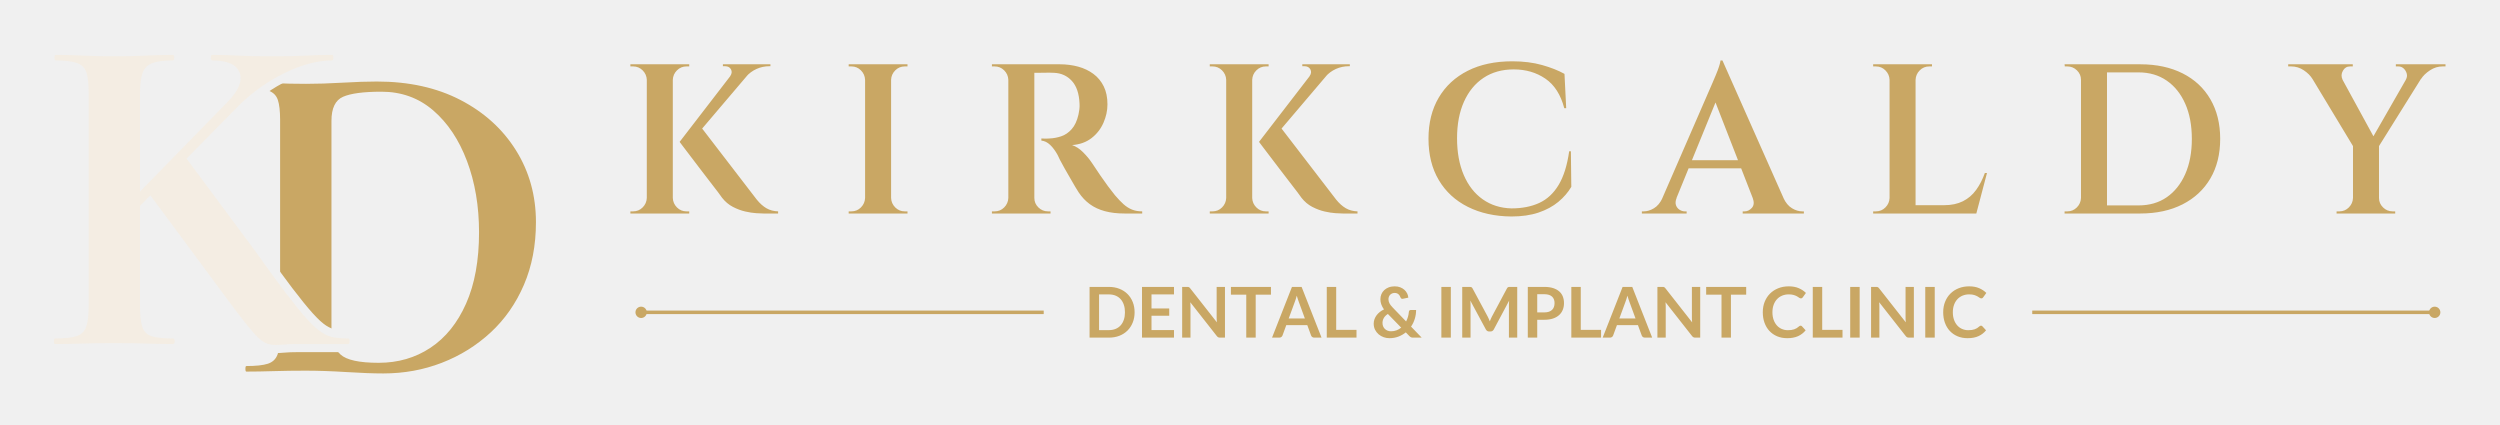
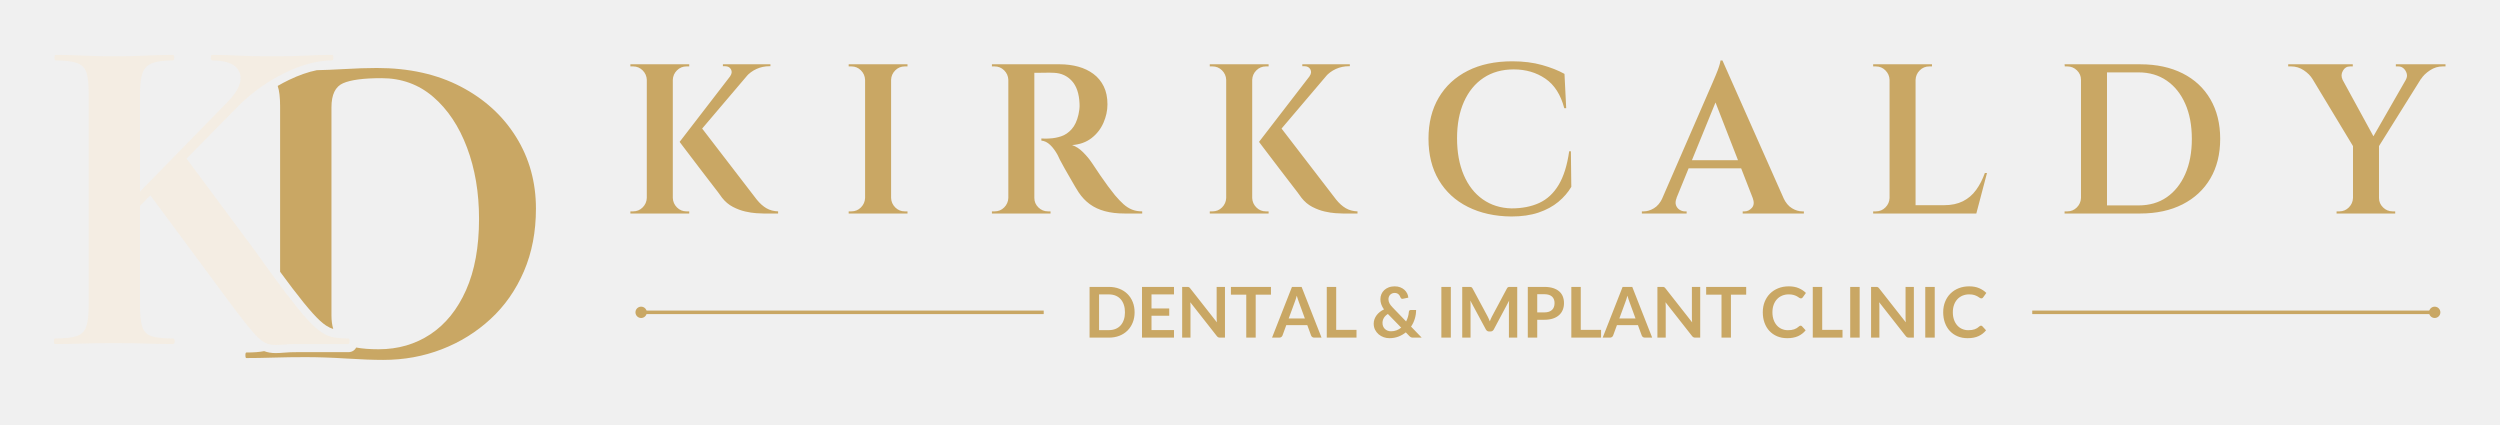
<svg xmlns="http://www.w3.org/2000/svg" viewBox="0 0 1853 315" width="1853" height="315" role="img" aria-label="Kirkcaldy Dental &amp; Implant Clinic">
  <g fill="#C9A764">
-     <defs>
-       <mask id="kdmask21840" maskUnits="userSpaceOnUse" x="-10000" y="-10000" width="20000" height="20000">
-         <rect x="-10000" y="-10000" width="20000" height="20000" fill="#fff" />
-         <path d="M65.718 227.225V68.461Q65.718 58.517 64.003 53.545Q62.289 48.573 56.974 46.687Q51.659 44.801 41.372 44.801Q40.343 44.801 40.343 42.743Q40.343 40.686 41.372 40.686Q50.287 40.686 61.26 41.2Q72.233 41.715 84.577 41.715Q97.608 41.715 108.581 41.2Q119.553 40.686 128.126 40.686Q129.155 40.686 129.155 42.743Q129.155 44.801 128.126 44.801Q117.839 44.801 112.695 46.858Q107.552 48.915 105.666 54.059Q103.78 59.203 103.78 69.147V227.225Q103.78 237.169 105.494 242.313Q107.209 247.456 112.352 249.171Q117.496 250.885 128.126 250.885Q129.498 250.885 129.498 252.943Q129.498 255.0 128.126 255.0Q119.211 255.0 108.409 254.657Q97.608 254.314 84.577 254.314Q72.233 254.314 60.917 254.657Q49.601 255.0 40.686 255.0Q40.0 255.0 40.0 252.943Q40.0 250.885 40.686 250.885Q51.316 250.885 56.631 249.171Q61.946 247.456 63.832 242.313Q65.718 237.169 65.718 227.225ZM156.244 205.279 109.266 141.842 136.699 115.439 189.163 186.077Q202.536 204.936 211.794 217.109Q221.053 229.282 227.396 236.312Q233.74 243.341 238.541 246.427Q243.341 249.514 247.97 250.199Q252.6 250.885 258.086 250.885Q259.115 250.885 259.115 252.943Q259.115 255.0 258.086 255.0Q242.998 255.0 233.74 255.0Q224.482 255.0 219.681 255.0Q214.537 255.0 210.766 255.343Q206.994 255.686 204.25 255.686Q199.793 255.686 196.364 253.971Q192.935 252.257 188.305 247.113Q183.676 241.97 176.132 232.026Q168.589 222.081 156.244 205.279ZM79.777 166.531 168.246 76.005Q180.933 63.317 177.675 54.059Q174.418 44.801 157.273 44.801Q156.244 44.801 156.244 42.743Q156.244 40.686 157.273 40.686Q166.531 40.686 176.132 41.2Q185.734 41.715 201.507 41.715Q217.967 41.715 227.568 41.2Q237.169 40.686 246.085 40.686Q247.113 40.686 247.113 42.743Q247.113 44.801 246.085 44.801Q230.311 44.801 211.451 53.888Q192.592 62.974 177.161 78.062L89.035 167.56Z" fill="#000" stroke="#000" stroke-width="12.04" stroke-linejoin="round" />
-       </mask>
-     </defs>
-     <path mask="url(#kdmask21840)" d="M284.085 276.797Q273.112 276.797 256.653 275.768Q240.193 274.739 226.477 274.739Q214.133 274.739 202.817 275.082Q191.501 275.425 182.586 275.425Q181.9 275.425 181.9 273.368Q181.9 271.31 182.586 271.31Q193.216 271.31 198.531 269.596Q203.846 267.881 205.732 262.738Q207.618 257.594 207.618 247.65V88.886Q207.618 78.942 205.903 73.97Q204.189 68.998 198.874 67.112Q193.559 65.226 183.272 65.226Q182.243 65.226 182.243 63.168Q182.243 61.111 183.272 61.111Q192.187 61.111 203.16 61.625Q214.133 62.14 226.82 62.14Q239.165 62.14 253.91 61.282Q268.654 60.425 279.284 60.425Q314.946 60.425 341.35 74.141Q367.753 87.857 382.498 111.518Q397.243 135.178 397.243 164.667Q397.243 190.385 388.327 211.131Q379.412 231.876 363.638 246.45Q347.865 261.023 327.462 268.91Q307.059 276.797 284.085 276.797ZM280.656 268.91Q302.259 268.91 319.061 257.766Q335.863 246.621 345.465 225.018Q355.066 203.415 355.066 172.211Q355.066 143.065 346.15 119.404Q337.235 95.744 321.119 81.856Q305.002 67.969 282.713 67.969Q262.825 67.969 254.252 71.741Q245.68 75.513 245.68 89.572V243.878Q245.68 256.565 252.367 262.738Q259.053 268.91 280.656 268.91Z" />
+     <path d="M284.085 266.763Q273.112 266.763 256.653 265.735Q240.193 264.706 226.477 264.706Q214.133 264.706 202.817 265.049Q191.501 265.392 182.586 265.392Q181.9 265.392 181.9 263.334Q181.9 261.277 182.586 261.277Q190.744 261.277 195.772 260.267Q199.65 261.706 204.25 261.706Q207.267 261.706 211.311 261.338Q214.811 261.02 219.681 261.02H258.086Q262.089 261.02 264.025 257.587Q270.782 258.876 280.656 258.876Q302.259 258.876 319.061 247.732Q335.863 236.588 345.465 214.985Q355.066 193.382 355.066 162.178Q355.066 133.031 346.15 109.371Q337.235 85.711 321.118 71.823Q305.002 57.936 282.713 57.936Q262.825 57.936 254.252 61.707Q245.68 65.479 245.68 79.538V233.845Q245.68 239.482 247 243.833Q244.494 243.098 241.796 241.364Q237.671 238.712 231.866 232.279Q225.691 225.437 216.586 213.465Q212.513 208.11 207.618 201.423V78.853Q207.618 68.908 205.903 63.936Q205.86 63.811 205.814 63.688Q209.85 61.341 214.064 59.311Q225.057 54.014 234.796 52.022Q243.787 51.837 253.91 51.249Q268.654 50.392 279.284 50.392Q314.946 50.392 341.35 64.108Q367.753 77.824 382.498 101.484Q397.243 125.144 397.243 154.634Q397.243 180.352 388.327 201.097Q379.412 221.843 363.638 236.416Q347.865 250.99 327.462 258.877Q307.059 266.763 284.085 266.763Z" />
    <path data-kd="K" fill="#F4EDE3" d="M65.718 227.225V68.461Q65.718 58.517 64.003 53.545Q62.289 48.573 56.974 46.687Q51.659 44.801 41.372 44.801Q40.343 44.801 40.343 42.743Q40.343 40.686 41.372 40.686Q50.287 40.686 61.26 41.2Q72.233 41.715 84.577 41.715Q97.608 41.715 108.581 41.2Q119.553 40.686 128.126 40.686Q129.155 40.686 129.155 42.743Q129.155 44.801 128.126 44.801Q117.839 44.801 112.695 46.858Q107.552 48.915 105.666 54.059Q103.78 59.203 103.78 69.147V227.225Q103.78 237.169 105.494 242.313Q107.209 247.456 112.352 249.171Q117.496 250.885 128.126 250.885Q129.498 250.885 129.498 252.943Q129.498 255.0 128.126 255.0Q119.211 255.0 108.409 254.657Q97.608 254.314 84.577 254.314Q72.233 254.314 60.917 254.657Q49.601 255.0 40.686 255.0Q40.0 255.0 40.0 252.943Q40.0 250.885 40.686 250.885Q51.316 250.885 56.631 249.171Q61.946 247.456 63.832 242.313Q65.718 237.169 65.718 227.225ZM156.244 205.279 109.266 141.842 136.699 115.439 189.163 186.077Q202.536 204.936 211.794 217.109Q221.053 229.282 227.396 236.312Q233.74 243.341 238.541 246.427Q243.341 249.514 247.97 250.199Q252.6 250.885 258.086 250.885Q259.115 250.885 259.115 252.943Q259.115 255.0 258.086 255.0Q242.998 255.0 233.74 255.0Q224.482 255.0 219.681 255.0Q214.537 255.0 210.766 255.343Q206.994 255.686 204.25 255.686Q199.793 255.686 196.364 253.971Q192.935 252.257 188.305 247.113Q183.676 241.97 176.132 232.026Q168.589 222.081 156.244 205.279ZM79.777 166.531 168.246 76.005Q180.933 63.317 177.675 54.059Q174.418 44.801 157.273 44.801Q156.244 44.801 156.244 42.743Q156.244 40.686 157.273 40.686Q166.531 40.686 176.132 41.2Q185.734 41.715 201.507 41.715Q217.967 41.715 227.568 41.2Q237.169 40.686 246.085 40.686Q247.113 40.686 247.113 42.743Q247.113 44.801 246.085 44.801Q230.311 44.801 211.451 53.888Q192.592 62.974 177.161 78.062L89.035 167.56Z" />
    <path d="M518.435 92.68 560.937 147.98Q564.413 152.246 568.126 154.379Q571.839 156.512 576.737 156.67V158.25H565.835Q564.097 158.25 560.463 158.013Q556.829 157.776 552.326 156.749Q547.823 155.722 543.241 153.352Q538.659 150.982 535.183 146.558Q534.709 145.768 532.26 142.529Q529.811 139.29 526.177 134.629Q522.543 129.968 518.672 124.833Q514.801 119.698 511.404 115.274Q508.007 110.85 505.874 108.006Q503.741 105.162 503.741 105.162ZM559.989 48.756 512.589 104.53 503.741 105.162 547.191 48.756ZM571.049 47.65V49.072H570.417Q565.203 49.072 560.7 51.126Q556.197 53.18 553.037 56.814L541.187 56.498Q543.083 53.812 541.819 51.442Q540.555 49.072 537.395 49.072H535.815V47.65H570.417ZM498.685 47.65V158.25H479.409V47.65ZM479.883 146.716V158.25H467.243V156.67Q467.401 156.67 468.27 156.67Q469.139 156.67 469.297 156.67Q473.405 156.67 476.328 153.747Q479.251 150.824 479.409 146.716ZM479.883 59.184H479.409Q479.251 55.076 476.328 52.153Q473.405 49.23 469.297 49.23Q469.139 49.23 468.27 49.23Q467.401 49.23 467.243 49.23V47.65H479.883ZM498.211 146.716H498.685Q498.843 150.824 501.766 153.747Q504.689 156.67 508.797 156.67Q508.797 156.67 509.745 156.67Q510.693 156.67 510.851 156.67V158.25H498.211ZM498.211 59.184V47.65H510.851V49.23Q510.693 49.23 509.745 49.23Q508.797 49.23 508.797 49.23Q504.689 49.23 501.766 52.153Q498.843 55.076 498.685 59.184ZM660.477 47.65V158.25H641.201V47.65ZM641.675 146.716V158.25H629.035V156.67Q629.035 156.67 630.062 156.67Q631.089 156.67 631.089 156.67Q635.197 156.67 638.12 153.747Q641.043 150.824 641.201 146.716ZM641.675 59.184H641.201Q641.043 55.076 638.12 52.153Q635.197 49.23 631.089 49.23Q631.089 49.23 630.062 49.23Q629.035 49.23 629.035 49.23V47.65H641.675ZM660.003 146.716H660.477Q660.635 150.824 663.558 153.747Q666.481 156.67 670.589 156.67Q670.589 156.67 671.537 156.67Q672.485 156.67 672.643 156.67V158.25H660.003ZM660.003 59.184V47.65H672.643V49.23Q672.485 49.23 671.537 49.23Q670.589 49.23 670.589 49.23Q666.481 49.23 663.558 52.153Q660.635 55.076 660.477 59.184ZM764.599 47.65H785.613Q792.723 47.65 799.122 49.388Q805.521 51.126 810.419 54.76Q815.317 58.394 818.082 64.003Q820.847 69.612 820.847 77.354Q820.847 84.306 817.845 91.1Q814.843 97.894 808.997 102.397Q803.151 106.9 794.619 107.532Q798.885 108.954 802.756 112.825Q806.627 116.696 809.155 120.488Q809.313 120.646 811.13 123.411Q812.947 126.176 815.633 130.126Q818.319 134.076 821.242 138.026Q824.165 141.976 826.377 144.662Q829.853 148.77 832.776 151.377Q835.699 153.984 839.017 155.327Q842.335 156.67 846.601 156.67V158.25H833.487Q825.271 158.25 818.872 156.512Q812.473 154.774 807.733 151.298Q802.993 147.822 799.517 142.608Q798.569 141.186 796.831 138.263Q795.093 135.34 793.039 131.706Q790.985 128.072 789.01 124.675Q787.035 121.278 785.692 118.592Q784.349 115.906 783.875 114.8Q781.347 110.218 778.345 107.374Q775.343 104.53 771.867 104.214V102.634Q772.183 102.634 773.921 102.713Q775.659 102.792 777.871 102.634Q782.137 102.476 786.482 101.054Q790.827 99.632 794.303 95.761Q797.779 91.89 799.359 84.938Q799.675 83.516 799.991 81.304Q800.307 79.092 800.149 76.722Q799.675 65.662 794.461 59.974Q789.247 54.286 781.189 53.97Q778.187 53.812 774.869 53.891Q771.551 53.97 769.102 53.97Q766.653 53.97 766.179 53.97Q766.179 53.812 765.784 52.232Q765.389 50.652 764.994 49.151Q764.599 47.65 764.599 47.65ZM766.653 47.65V158.25H747.377V47.65ZM747.851 146.716V158.25H735.211V156.67Q735.369 156.67 736.238 156.67Q737.107 156.67 737.265 156.67Q741.373 156.67 744.296 153.747Q747.219 150.824 747.377 146.716ZM747.851 59.184H747.377Q747.219 55.076 744.296 52.153Q741.373 49.23 737.265 49.23Q737.107 49.23 736.238 49.23Q735.369 49.23 735.211 49.23V47.65H747.851ZM766.179 146.716H766.653Q766.653 150.824 769.655 153.747Q772.657 156.67 776.765 156.67Q776.923 156.67 777.792 156.67Q778.661 156.67 778.661 156.67V158.25H766.179ZM947.879 92.68 990.381 147.98Q993.857 152.246 997.57 154.379Q1001.283 156.512 1006.181 156.67V158.25H995.279Q993.541 158.25 989.907 158.013Q986.273 157.776 981.77 156.749Q977.267 155.722 972.685 153.352Q968.103 150.982 964.627 146.558Q964.153 145.768 961.704 142.529Q959.255 139.29 955.621 134.629Q951.987 129.968 948.116 124.833Q944.245 119.698 940.848 115.274Q937.451 110.85 935.318 108.006Q933.185 105.162 933.185 105.162ZM989.433 48.756 942.033 104.53 933.185 105.162 976.635 48.756ZM1000.493 47.65V49.072H999.861Q994.647 49.072 990.144 51.126Q985.641 53.18 982.481 56.814L970.631 56.498Q972.527 53.812 971.263 51.442Q969.999 49.072 966.839 49.072H965.259V47.65H999.861ZM928.129 47.65V158.25H908.853V47.65ZM909.327 146.716V158.25H896.687V156.67Q896.845 156.67 897.714 156.67Q898.583 156.67 898.741 156.67Q902.849 156.67 905.772 153.747Q908.695 150.824 908.853 146.716ZM909.327 59.184H908.853Q908.695 55.076 905.772 52.153Q902.849 49.23 898.741 49.23Q898.583 49.23 897.714 49.23Q896.845 49.23 896.687 49.23V47.65H909.327ZM927.655 146.716H928.129Q928.287 150.824 931.21 153.747Q934.133 156.67 938.241 156.67Q938.241 156.67 939.189 156.67Q940.137 156.67 940.295 156.67V158.25H927.655ZM927.655 59.184V47.65H940.295V49.23Q940.137 49.23 939.189 49.23Q938.241 49.23 938.241 49.23Q934.133 49.23 931.21 52.153Q928.287 55.076 928.129 59.184ZM1164.339 112.114 1164.655 138.5Q1161.021 144.662 1155.017 149.639Q1149.013 154.616 1140.402 157.539Q1131.791 160.462 1120.257 160.462Q1101.929 160.304 1088.025 153.352Q1074.121 146.4 1066.458 133.523Q1058.795 120.646 1058.795 102.792Q1058.795 85.254 1066.379 72.377Q1073.963 59.5 1087.867 52.469Q1101.771 45.438 1120.889 45.438Q1133.213 45.438 1143.009 48.203Q1152.805 50.968 1159.599 54.76L1160.863 80.198H1159.441Q1155.491 65.188 1145.458 58.315Q1135.425 51.442 1121.995 51.442Q1109.039 51.442 1099.638 57.683Q1090.237 63.924 1085.102 75.379Q1079.967 86.834 1079.967 102.476Q1079.967 118.118 1084.944 129.731Q1089.921 141.344 1099.006 147.743Q1108.091 154.142 1120.257 154.458Q1132.107 154.458 1140.876 150.429Q1149.645 146.4 1155.254 137.078Q1160.863 127.756 1163.075 112.114ZM1276.677 44.806 1326.605 157.302H1303.221L1269.251 70.086ZM1242.707 146.716Q1241.443 149.876 1242.233 152.088Q1243.023 154.3 1244.919 155.485Q1246.815 156.67 1248.711 156.67H1250.133V158.25H1216.953V156.67Q1216.953 156.67 1217.664 156.67Q1218.375 156.67 1218.375 156.67Q1222.009 156.67 1225.88 154.379Q1229.751 152.088 1232.279 146.716ZM1276.677 44.806 1277.467 61.396 1238.125 157.776H1227.381L1268.145 64.082Q1268.461 63.45 1269.488 61.001Q1270.515 58.552 1271.858 55.392Q1273.201 52.232 1274.149 49.309Q1275.097 46.386 1275.255 44.806ZM1295.163 118.75V124.754H1247.605V118.75ZM1299.113 146.716H1321.865Q1324.393 152.088 1328.264 154.379Q1332.135 156.67 1335.769 156.67Q1335.769 156.67 1336.401 156.67Q1337.033 156.67 1337.033 156.67V158.25H1291.687V156.67H1293.109Q1296.111 156.67 1298.481 154.063Q1300.851 151.456 1299.113 146.716ZM1419.825 47.65V158.25H1400.549V47.65ZM1461.695 152.088 1464.381 158.25H1419.351V152.088ZM1472.755 128.23 1464.855 158.25H1435.309L1440.997 152.088Q1449.055 152.088 1454.901 149.165Q1460.747 146.242 1464.697 140.791Q1468.647 135.34 1471.175 128.23ZM1401.023 146.716V158.25H1388.383V156.67Q1388.383 156.67 1389.41 156.67Q1390.437 156.67 1390.437 156.67Q1394.545 156.67 1397.468 153.747Q1400.391 150.824 1400.549 146.716ZM1401.023 59.184H1400.549Q1400.391 55.076 1397.468 52.153Q1394.545 49.23 1390.437 49.23Q1390.437 49.23 1389.41 49.23Q1388.383 49.23 1388.383 49.23V47.65H1401.023ZM1419.351 59.184V47.65H1431.991V49.23Q1431.833 49.23 1430.885 49.23Q1429.937 49.23 1429.937 49.23Q1425.829 49.23 1422.906 52.153Q1419.983 55.076 1419.825 59.184ZM1586.357 47.65Q1604.369 47.65 1617.72 54.365Q1631.071 61.08 1638.339 73.562Q1645.607 86.044 1645.607 102.95Q1645.607 119.856 1638.339 132.259Q1631.071 144.662 1617.72 151.456Q1604.369 158.25 1586.357 158.25H1550.017L1549.859 152.246Q1552.861 152.246 1557.364 152.246Q1561.867 152.246 1566.686 152.246Q1571.505 152.246 1575.692 152.246Q1579.879 152.246 1582.486 152.246Q1585.093 152.246 1585.093 152.246Q1597.259 152.246 1606.028 146.163Q1614.797 140.08 1619.695 129.02Q1624.593 117.96 1624.593 102.95Q1624.593 87.94 1619.695 76.88Q1614.797 65.82 1605.949 59.737Q1597.101 53.654 1585.093 53.654Q1585.093 53.654 1582.328 53.654Q1579.563 53.654 1575.218 53.654Q1570.873 53.654 1565.817 53.654Q1560.761 53.654 1556.1 53.654Q1551.439 53.654 1548.279 53.654V47.65ZM1561.709 47.65V158.25H1542.433V47.65ZM1542.907 146.716V158.25H1530.267V156.67Q1530.267 156.67 1531.294 156.67Q1532.321 156.67 1532.321 156.67Q1536.429 156.67 1539.352 153.747Q1542.275 150.824 1542.433 146.716ZM1542.907 59.184H1542.433Q1542.433 55.076 1539.431 52.153Q1536.429 49.23 1532.321 49.23Q1532.321 49.23 1531.373 49.23Q1530.425 49.23 1530.425 49.23L1530.267 47.65H1542.907ZM1730.137 47.808 1762.053 106.268 1744.831 109.586 1707.543 47.808ZM1763.317 107.374V158.25H1744.041V107.374ZM1789.703 47.808H1801.079L1761.895 110.534L1754.627 108.954ZM1783.225 59.026Q1784.489 56.814 1783.857 54.523Q1783.225 52.232 1781.566 50.731Q1779.907 49.23 1777.695 49.23Q1777.695 49.23 1776.747 49.23Q1775.799 49.23 1775.799 49.23V47.65H1812.613V49.23H1810.401Q1805.503 49.23 1801.158 52.074Q1796.813 54.918 1794.443 58.552ZM1736.299 59.026 1714.021 58.552Q1711.809 54.918 1707.543 52.074Q1703.277 49.23 1698.221 49.23H1696.009V47.65H1743.883V49.23Q1743.883 49.23 1742.856 49.23Q1741.829 49.23 1741.829 49.23Q1738.353 49.23 1736.536 52.469Q1734.719 55.708 1736.299 59.026ZM1744.515 146.716V158.25H1731.875V156.67Q1731.875 156.67 1732.823 156.67Q1733.771 156.67 1733.929 156.67Q1738.037 156.67 1740.96 153.747Q1743.883 150.824 1744.041 146.716ZM1762.843 146.716H1763.317Q1763.317 150.824 1766.319 153.747Q1769.321 156.67 1773.429 156.67Q1773.429 156.67 1774.377 156.67Q1775.325 156.67 1775.325 156.67V158.25H1762.843Z" />
    <path d="M840.967 231.452Q840.967 235.586 839.589 239.044Q838.211 242.502 835.715 244.998Q833.219 247.494 829.709 248.872Q826.199 250.25 821.935 250.25H807.583V212.654H821.935Q826.199 212.654 829.709 214.045Q833.219 215.436 835.715 217.919Q838.211 220.402 839.589 223.86Q840.967 227.318 840.967 231.452ZM833.817 231.452Q833.817 228.358 832.985 225.901Q832.153 223.444 830.619 221.741Q829.085 220.038 826.888 219.128Q824.691 218.218 821.935 218.218H814.629V244.686H821.935Q824.691 244.686 826.888 243.776Q829.085 242.866 830.619 241.163Q832.153 239.46 832.985 237.003Q833.817 234.546 833.817 231.452ZM870.165 212.654V218.218H853.499V228.644H866.629V234.026H853.499V244.66H870.165V250.25H846.453V212.654ZM879.889 212.654Q880.357 212.654 880.669 212.693Q880.981 212.732 881.228 212.849Q881.475 212.966 881.709 213.187Q881.943 213.408 882.229 213.772L901.963 238.914Q901.859 238.004 901.82 237.133Q901.781 236.262 901.781 235.508V212.654H907.943V250.25H904.329Q903.497 250.25 902.951 249.99Q902.405 249.73 901.885 249.054L882.229 224.016Q882.307 224.848 882.346 225.667Q882.385 226.486 882.385 227.162V250.25H876.223V212.654H879.889ZM942.029 212.654V218.4H930.719V250.25H923.725V218.4H912.363V212.654ZM979.521 250.25H974.113Q973.203 250.25 972.618 249.795Q972.033 249.34 971.773 248.664L968.965 240.994H953.391L950.583 248.664Q950.375 249.262 949.764 249.756Q949.153 250.25 948.269 250.25H942.835L957.603 212.654H964.753ZM955.185 236.054H967.171L962.595 223.548Q962.283 222.716 961.906 221.585Q961.529 220.454 961.165 219.128Q960.801 220.454 960.45 221.598Q960.099 222.742 959.761 223.6ZM990.389 244.478H1005.443V250.25H983.395V212.654H990.389ZM1033.757 212.238Q1036.045 212.238 1037.852 212.94Q1039.659 213.642 1040.946 214.812Q1042.233 215.982 1042.974 217.49Q1043.715 218.998 1043.845 220.61L1039.763 221.468Q1039.685 221.494 1039.594 221.494Q1039.503 221.494 1039.425 221.494Q1038.983 221.494 1038.632 221.247Q1038.281 221.0 1038.073 220.48Q1037.839 219.804 1037.475 219.193Q1037.111 218.582 1036.591 218.127Q1036.071 217.672 1035.369 217.399Q1034.667 217.126 1033.757 217.126Q1032.665 217.126 1031.807 217.503Q1030.949 217.88 1030.351 218.517Q1029.753 219.154 1029.441 219.999Q1029.129 220.844 1029.129 221.78Q1029.129 222.56 1029.298 223.288Q1029.467 224.016 1029.831 224.744Q1030.195 225.472 1030.78 226.239Q1031.365 227.006 1032.223 227.89L1042.207 238.264Q1043.065 236.626 1043.585 234.806Q1044.105 232.986 1044.261 231.114Q1044.313 230.516 1044.651 230.152Q1044.989 229.788 1045.587 229.788H1049.617Q1049.591 233.22 1048.629 236.34Q1047.667 239.46 1045.873 242.086L1053.751 250.25H1047.459Q1046.965 250.25 1046.588 250.198Q1046.211 250.146 1045.873 250.003Q1045.535 249.86 1045.223 249.626Q1044.911 249.392 1044.573 249.028L1041.973 246.35Q1039.477 248.378 1036.422 249.522Q1033.367 250.666 1029.805 250.666Q1027.621 250.666 1025.541 249.925Q1023.461 249.184 1021.823 247.78Q1020.185 246.376 1019.184 244.387Q1018.183 242.398 1018.183 239.902Q1018.183 238.16 1018.755 236.587Q1019.327 235.014 1020.341 233.662Q1021.355 232.31 1022.746 231.218Q1024.137 230.126 1025.801 229.346Q1024.423 227.396 1023.786 225.537Q1023.149 223.678 1023.149 221.832Q1023.149 219.882 1023.864 218.127Q1024.579 216.372 1025.944 215.072Q1027.309 213.772 1029.285 213.005Q1031.261 212.238 1033.757 212.238ZM1024.709 239.382Q1024.709 240.812 1025.203 241.956Q1025.697 243.1 1026.555 243.893Q1027.413 244.686 1028.544 245.115Q1029.675 245.544 1030.949 245.544Q1033.237 245.544 1035.122 244.829Q1037.007 244.114 1038.567 242.84L1028.687 232.7Q1026.607 234.052 1025.658 235.742Q1024.709 237.432 1024.709 239.382ZM1075.357 250.25H1068.337V212.654H1075.357ZM1102.683 234.65Q1103.125 235.482 1103.502 236.379Q1103.879 237.276 1104.243 238.186Q1104.607 237.25 1104.997 236.34Q1105.387 235.43 1105.829 234.598L1116.957 213.772Q1117.165 213.382 1117.386 213.148Q1117.607 212.914 1117.88 212.81Q1118.153 212.706 1118.491 212.68Q1118.829 212.654 1119.297 212.654H1124.575V250.25H1118.413V225.966Q1118.413 225.29 1118.452 224.484Q1118.491 223.678 1118.569 222.846L1107.207 244.166Q1106.817 244.894 1106.193 245.297Q1105.569 245.7 1104.737 245.7H1103.775Q1102.943 245.7 1102.319 245.297Q1101.695 244.894 1101.305 244.166L1089.787 222.768Q1089.891 223.626 1089.93 224.445Q1089.969 225.264 1089.969 225.966V250.25H1083.807V212.654H1089.085Q1089.553 212.654 1089.891 212.68Q1090.229 212.706 1090.502 212.81Q1090.775 212.914 1091.009 213.148Q1091.243 213.382 1091.451 213.772L1102.683 234.65ZM1139.395 237.016V250.25H1132.401V212.654H1144.647Q1148.417 212.654 1151.173 213.538Q1153.929 214.422 1155.723 216.008Q1157.517 217.594 1158.375 219.804Q1159.233 222.014 1159.233 224.64Q1159.233 227.37 1158.323 229.645Q1157.413 231.92 1155.593 233.558Q1153.773 235.196 1151.043 236.106Q1148.313 237.016 1144.647 237.016ZM1139.395 231.556H1144.647Q1146.571 231.556 1148.001 231.075Q1149.431 230.594 1150.367 229.697Q1151.303 228.8 1151.771 227.513Q1152.239 226.226 1152.239 224.64Q1152.239 223.132 1151.771 221.91Q1151.303 220.688 1150.367 219.83Q1149.431 218.972 1148.001 218.517Q1146.571 218.062 1144.647 218.062H1139.395ZM1171.661 244.478H1186.715V250.25H1164.667V212.654H1171.661ZM1224.597 250.25H1219.189Q1218.279 250.25 1217.694 249.795Q1217.109 249.34 1216.849 248.664L1214.041 240.994H1198.467L1195.659 248.664Q1195.451 249.262 1194.84 249.756Q1194.229 250.25 1193.345 250.25H1187.911L1202.679 212.654H1209.829ZM1200.261 236.054H1212.247L1207.671 223.548Q1207.359 222.716 1206.982 221.585Q1206.605 220.454 1206.241 219.128Q1205.877 220.454 1205.526 221.598Q1205.175 222.742 1204.837 223.6ZM1232.137 212.654Q1232.605 212.654 1232.917 212.693Q1233.229 212.732 1233.476 212.849Q1233.723 212.966 1233.957 213.187Q1234.191 213.408 1234.477 213.772L1254.211 238.914Q1254.107 238.004 1254.068 237.133Q1254.029 236.262 1254.029 235.508V212.654H1260.191V250.25H1256.577Q1255.745 250.25 1255.199 249.99Q1254.653 249.73 1254.133 249.054L1234.477 224.016Q1234.555 224.848 1234.594 225.667Q1234.633 226.486 1234.633 227.162V250.25H1228.471V212.654H1232.137ZM1294.277 212.654V218.4H1282.967V250.25H1275.973V218.4H1264.611V212.654ZM1334.603 241.384Q1335.175 241.384 1335.591 241.826L1338.347 244.816Q1336.059 247.65 1332.718 249.158Q1329.377 250.666 1324.697 250.666Q1320.511 250.666 1317.17 249.236Q1313.829 247.806 1311.463 245.258Q1309.097 242.71 1307.836 239.174Q1306.575 235.638 1306.575 231.452Q1306.575 227.214 1307.979 223.691Q1309.383 220.168 1311.931 217.62Q1314.479 215.072 1318.028 213.655Q1321.577 212.238 1325.867 212.238Q1330.053 212.238 1333.186 213.577Q1336.319 214.916 1338.555 217.126L1336.215 220.376Q1336.007 220.688 1335.682 220.922Q1335.357 221.156 1334.785 221.156Q1334.187 221.156 1333.563 220.688Q1332.939 220.22 1331.977 219.674Q1331.015 219.128 1329.546 218.66Q1328.077 218.192 1325.815 218.192Q1323.163 218.192 1320.94 219.115Q1318.717 220.038 1317.118 221.754Q1315.519 223.47 1314.622 225.927Q1313.725 228.384 1313.725 231.452Q1313.725 234.624 1314.622 237.094Q1315.519 239.564 1317.053 241.254Q1318.587 242.944 1320.667 243.841Q1322.747 244.738 1325.139 244.738Q1326.569 244.738 1327.726 244.582Q1328.883 244.426 1329.858 244.088Q1330.833 243.75 1331.704 243.217Q1332.575 242.684 1333.433 241.904Q1333.693 241.67 1333.979 241.527Q1334.265 241.384 1334.603 241.384ZM1350.619 244.478H1365.673V250.25H1343.625V212.654H1350.619ZM1378.387 250.25H1371.367V212.654H1378.387ZM1390.503 212.654Q1390.971 212.654 1391.283 212.693Q1391.595 212.732 1391.842 212.849Q1392.089 212.966 1392.323 213.187Q1392.557 213.408 1392.843 213.772L1412.577 238.914Q1412.473 238.004 1412.434 237.133Q1412.395 236.262 1412.395 235.508V212.654H1418.557V250.25H1414.943Q1414.111 250.25 1413.565 249.99Q1413.019 249.73 1412.499 249.054L1392.843 224.016Q1392.921 224.848 1392.96 225.667Q1392.999 226.486 1392.999 227.162V250.25H1386.837V212.654H1390.503ZM1434.027 250.25H1427.007V212.654H1434.027ZM1468.321 241.384Q1468.893 241.384 1469.309 241.826L1472.065 244.816Q1469.777 247.65 1466.436 249.158Q1463.095 250.666 1458.415 250.666Q1454.229 250.666 1450.888 249.236Q1447.547 247.806 1445.181 245.258Q1442.815 242.71 1441.554 239.174Q1440.293 235.638 1440.293 231.452Q1440.293 227.214 1441.697 223.691Q1443.101 220.168 1445.649 217.62Q1448.197 215.072 1451.746 213.655Q1455.295 212.238 1459.585 212.238Q1463.771 212.238 1466.904 213.577Q1470.037 214.916 1472.273 217.126L1469.933 220.376Q1469.725 220.688 1469.4 220.922Q1469.075 221.156 1468.503 221.156Q1467.905 221.156 1467.281 220.688Q1466.657 220.22 1465.695 219.674Q1464.733 219.128 1463.264 218.66Q1461.795 218.192 1459.533 218.192Q1456.881 218.192 1454.658 219.115Q1452.435 220.038 1450.836 221.754Q1449.237 223.47 1448.34 225.927Q1447.443 228.384 1447.443 231.452Q1447.443 234.624 1448.34 237.094Q1449.237 239.564 1450.771 241.254Q1452.305 242.944 1454.385 243.841Q1456.465 244.738 1458.857 244.738Q1460.287 244.738 1461.444 244.582Q1462.601 244.426 1463.576 244.088Q1464.551 243.75 1465.422 243.217Q1466.293 242.684 1467.151 241.904Q1467.411 241.67 1467.697 241.527Q1467.983 241.384 1468.321 241.384Z" />
  </g>
  <line x1="475.2" y1="231.5" x2="773.6" y2="231.5" stroke="#C9A764" stroke-width="2.6" />
  <circle cx="475.2" cy="231.5" r="4.2" fill="#C9A764" />
  <line x1="1506.3" y1="231.5" x2="1804.6" y2="231.5" stroke="#C9A764" stroke-width="2.6" />
  <circle cx="1804.6" cy="231.5" r="4.2" fill="#C9A764" />
</svg>
